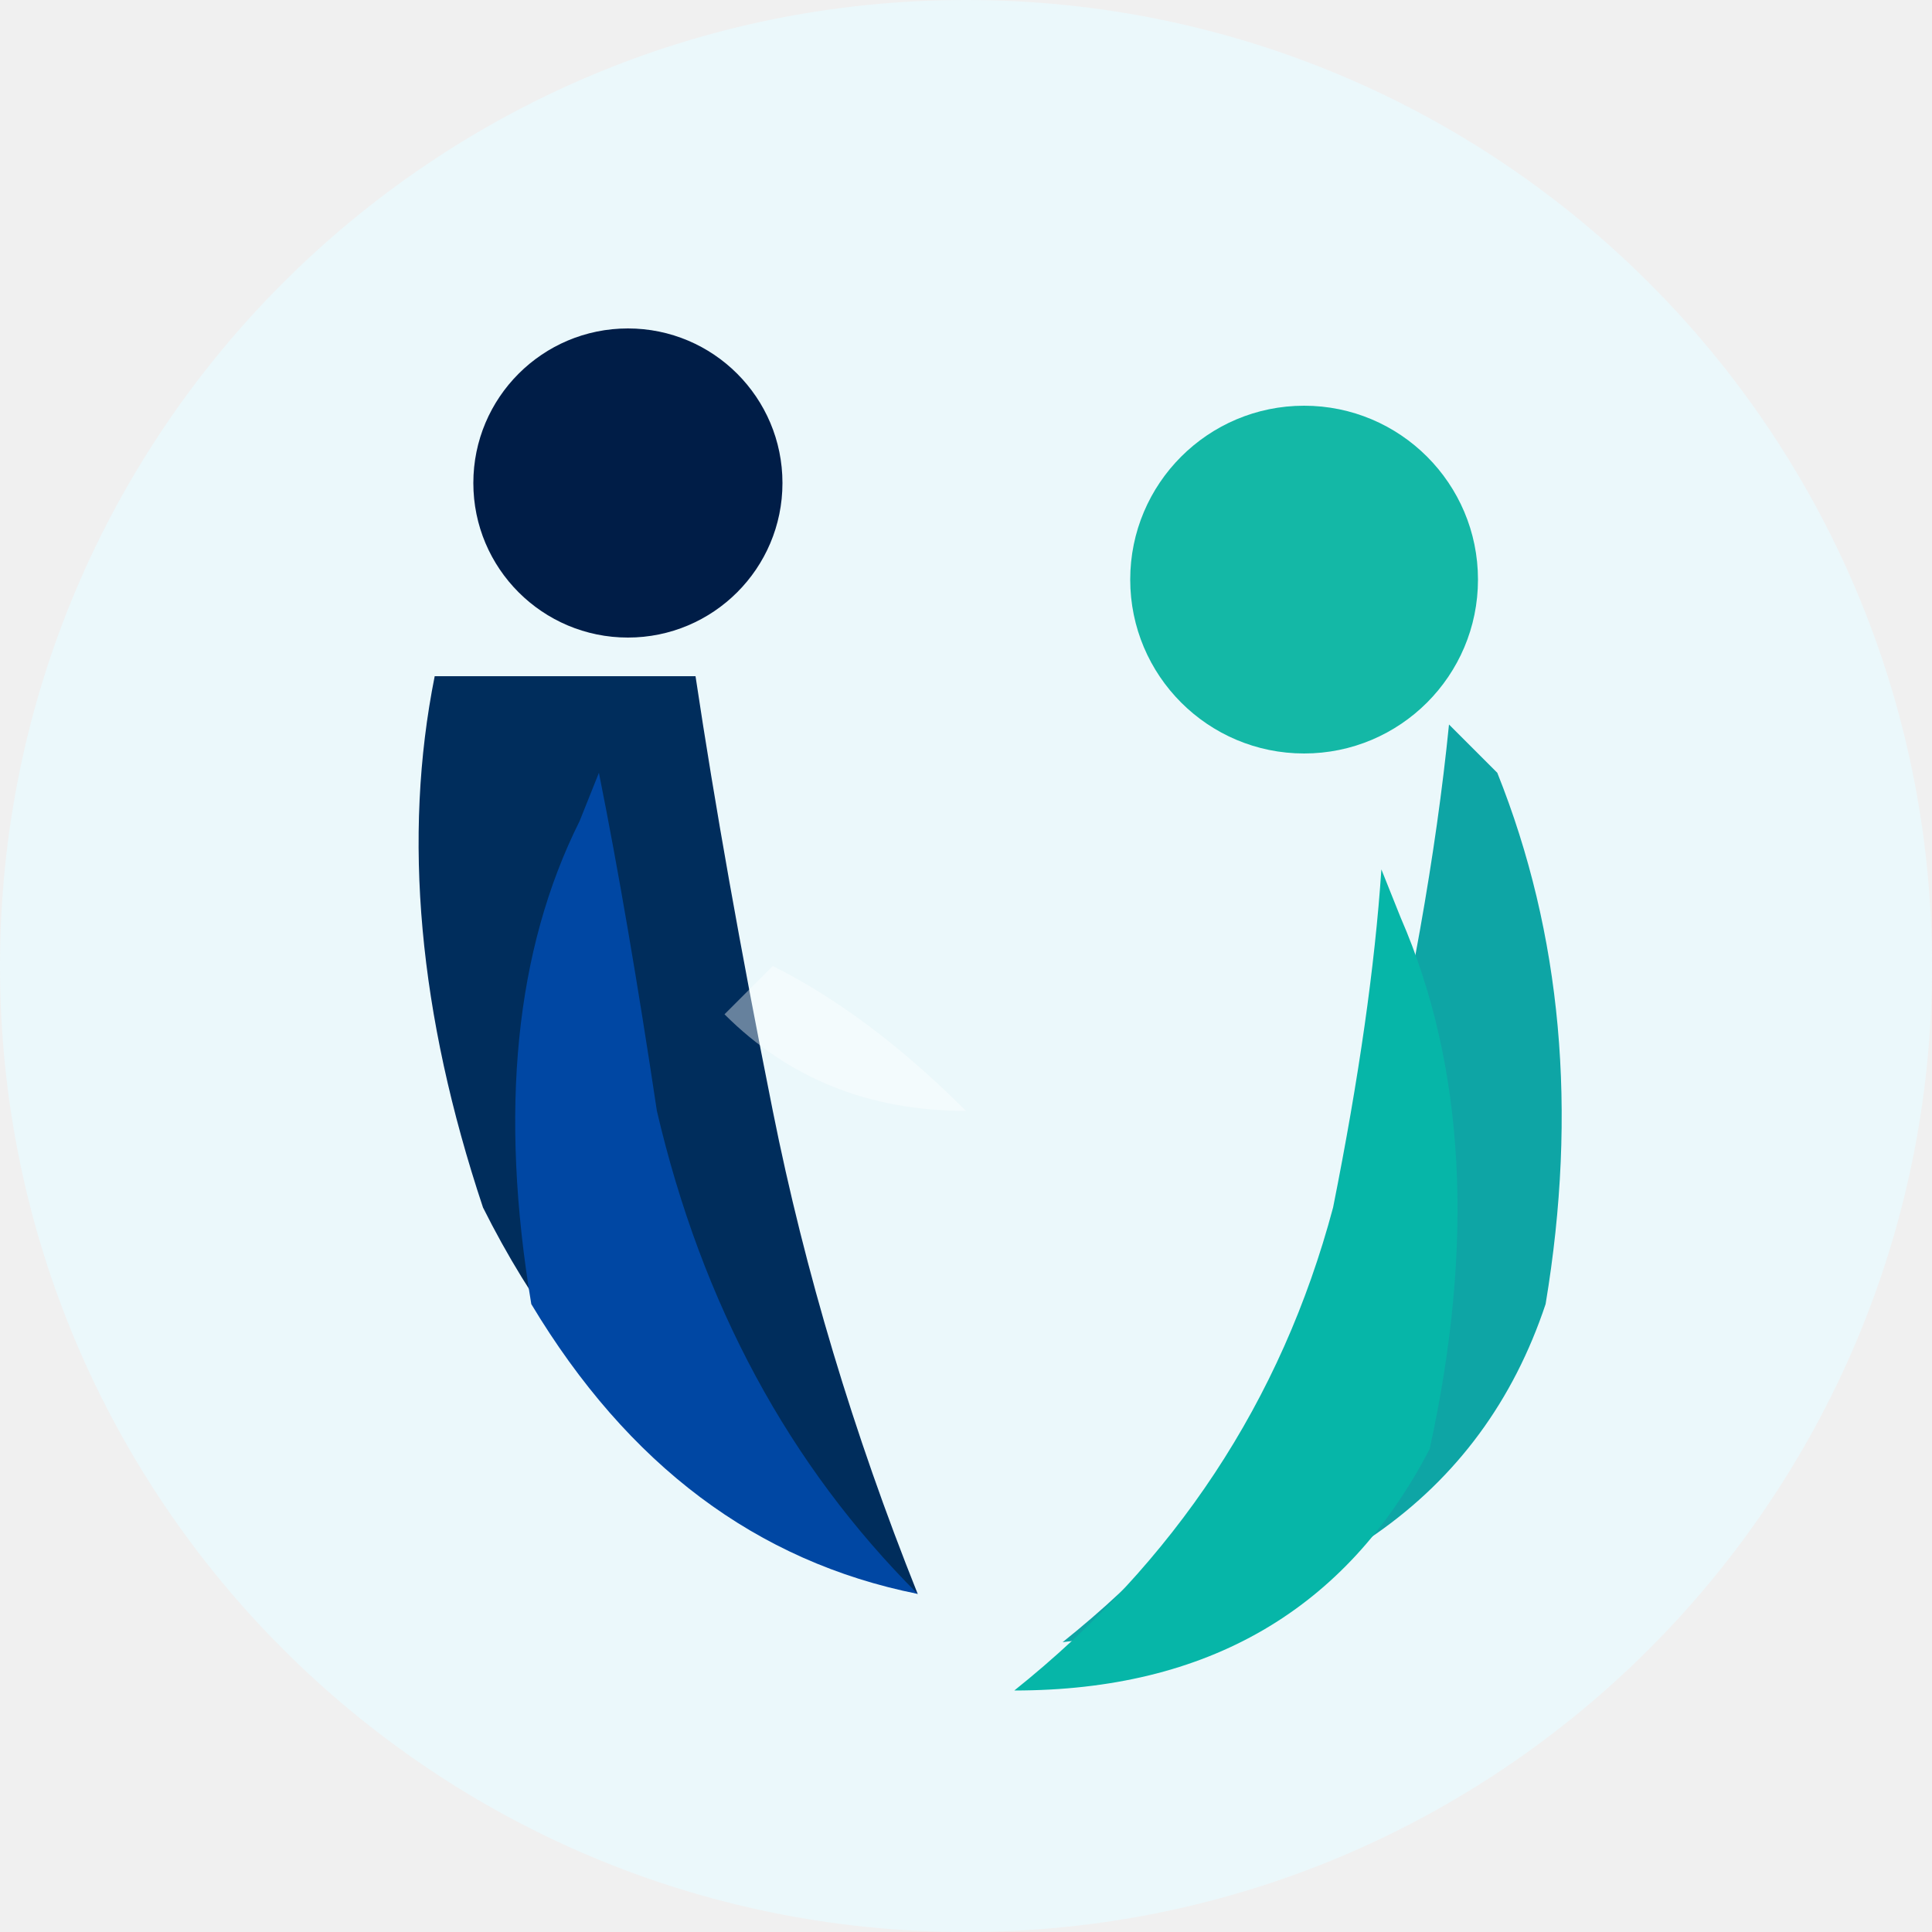
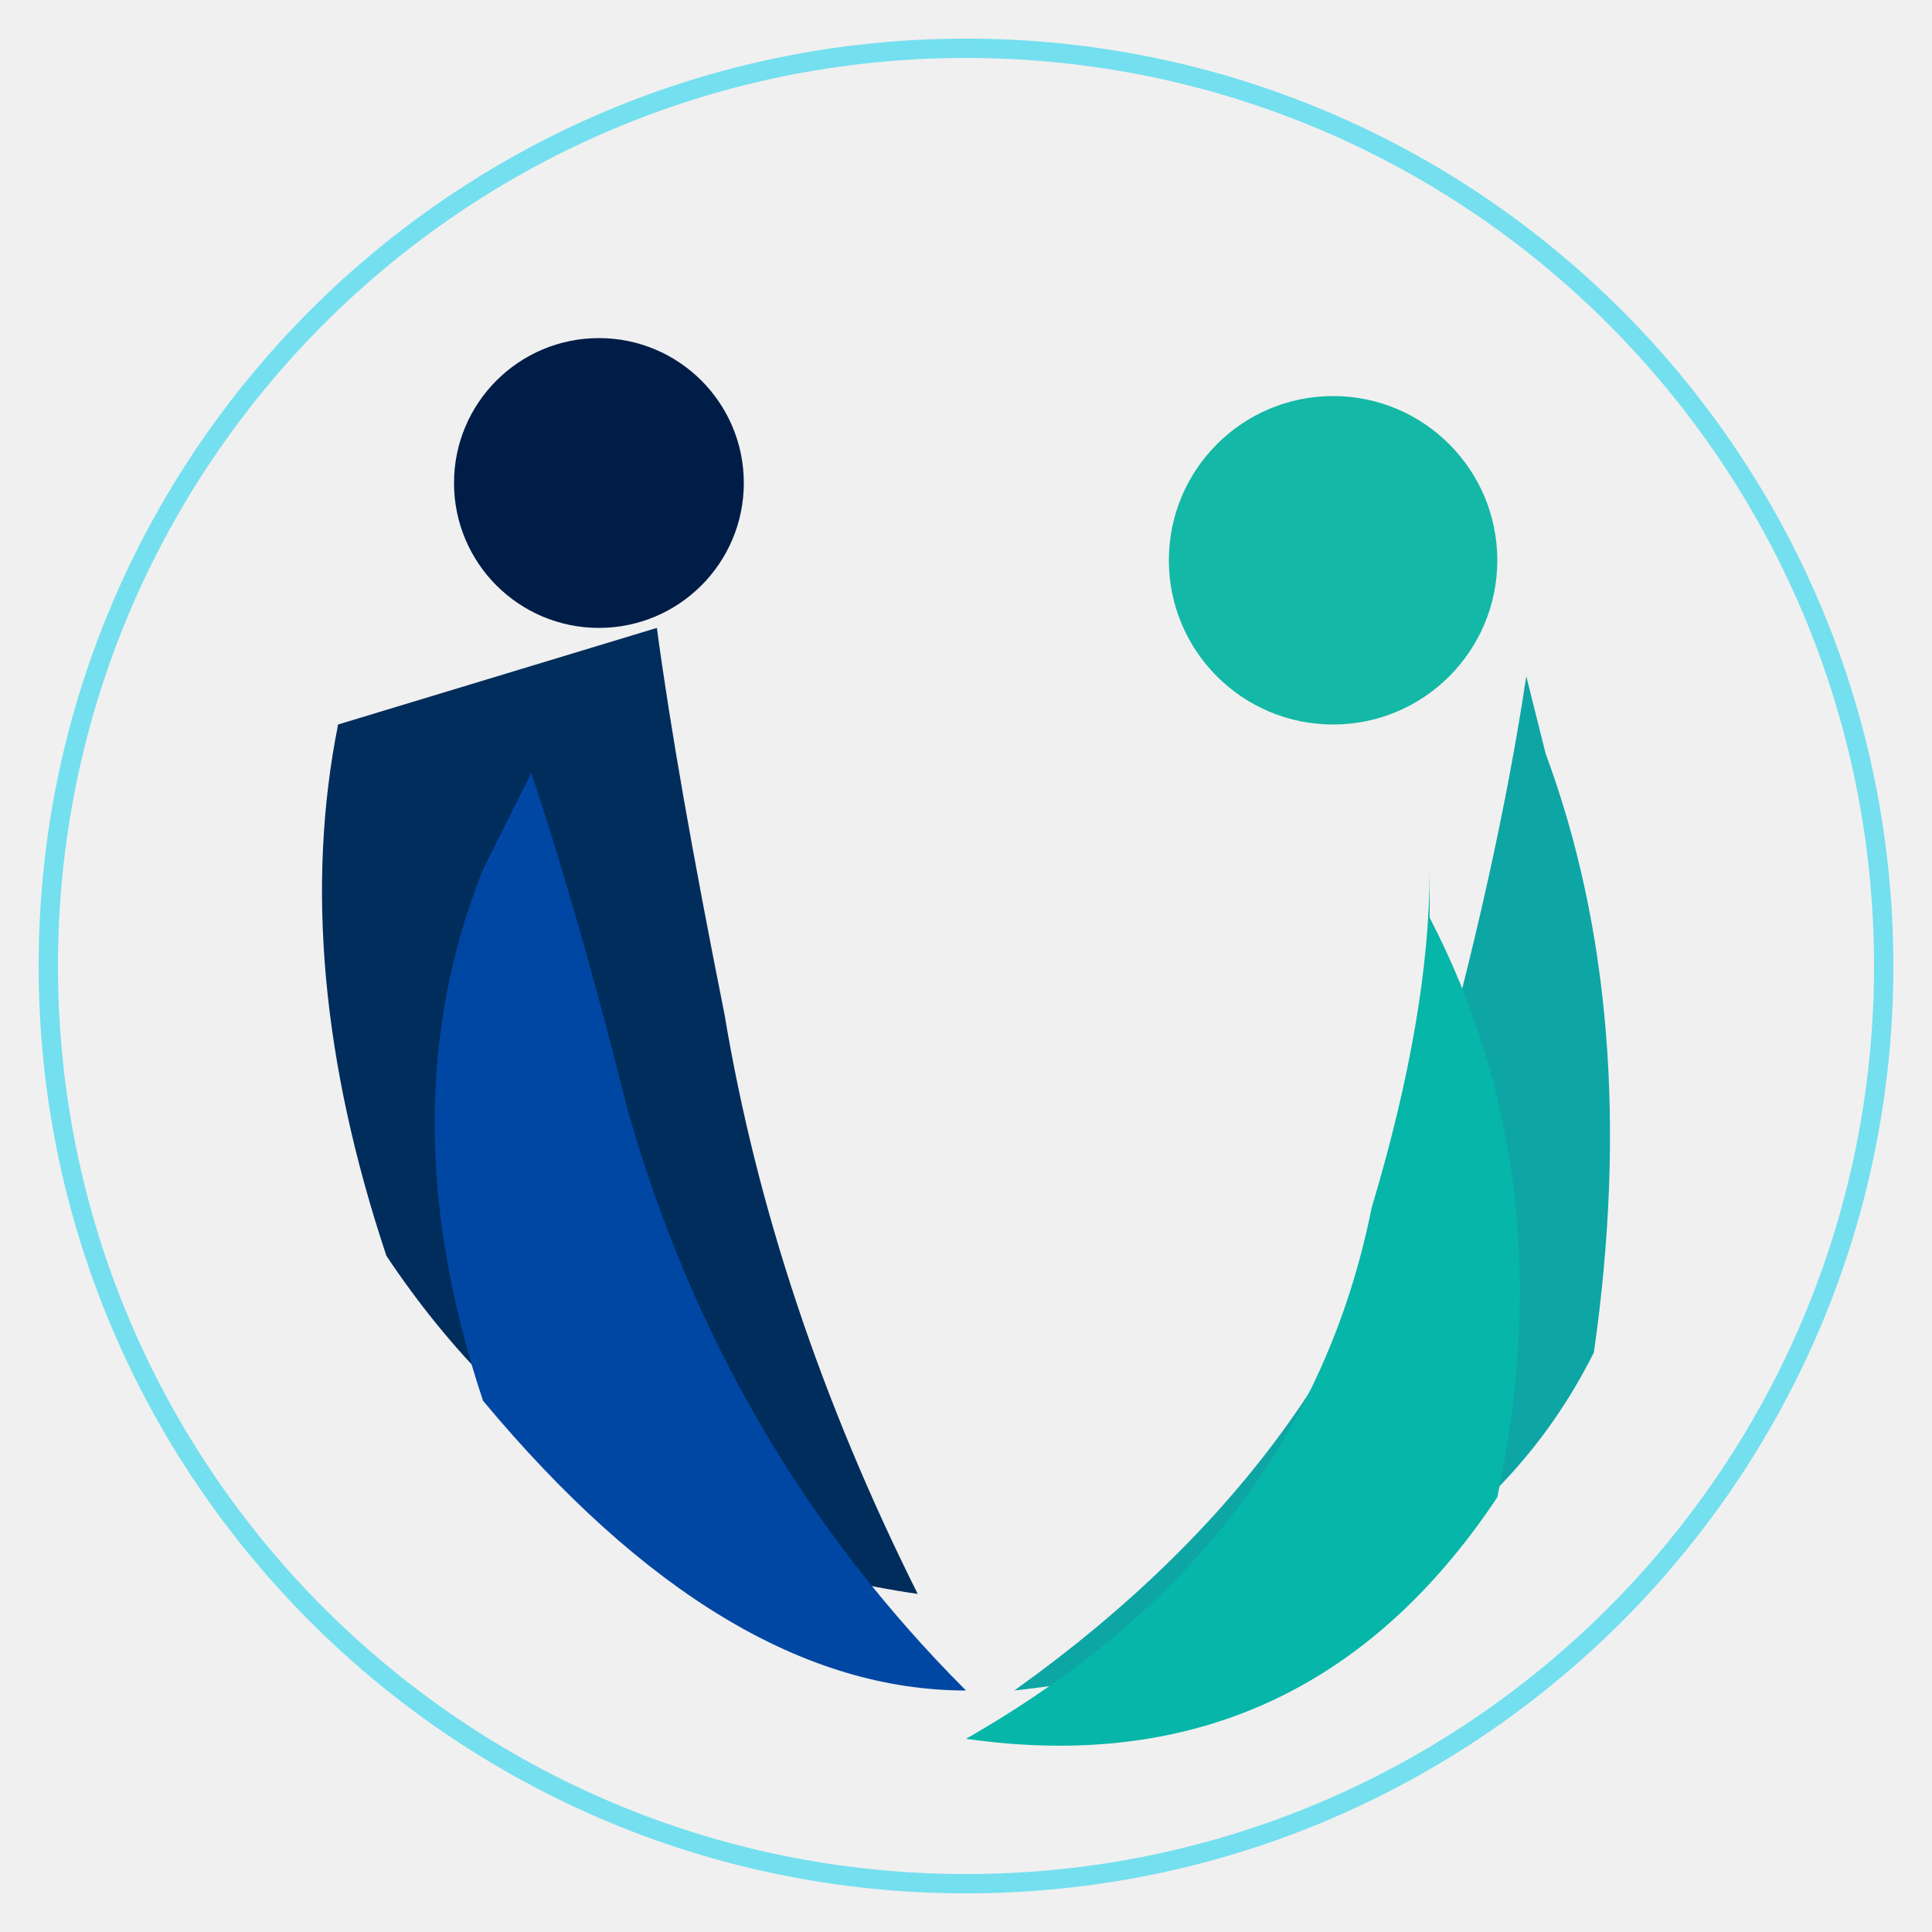
<svg xmlns="http://www.w3.org/2000/svg" viewBox="0 0 200 200">
-   <circle cx="100" cy="100" r="100" fill="#EBF8FB" />
-   <circle cx="65" cy="50" r="16" fill="#001D47" />
-   <path d="M 45 70 Q 40 95 50 125 Q 65 155 95 165 Q 85 140 80 115 Q 75 90 72 70 Z" fill="#002D5C" />
-   <path d="M 60 85 Q 50 105 55 135 Q 70 160 95 165 Q 75 145 68 115 Q 65 95 62 80 Z" fill="#0047A3" />
-   <circle cx="135" cy="60" r="18" fill="#14B8A6" />
-   <path d="M 155 80 Q 165 105 160 135 Q 150 165 110 170 Q 135 150 142 120 Q 148 95 150 75 Z" fill="#0EA5A5" />
-   <path d="M 145 95 Q 155 118 148 150 Q 135 175 105 175 Q 130 155 138 125 Q 142 105 143 90 Z" fill="#06B6A8" />
-   <path d="M 75 105 Q 85 115 100 115 Q 90 105 80 100 Z" fill="white" opacity="0.4" />
+   <circle cx="62" cy="50" r="15" fill="#001D47" />
+   <path d="M 35 75 Q 30 100 40 130 Q 60 160 95 165 Q 80 135 75 105 Q 70 80 68 65 Z" fill="#002D5C" />
+   <path d="M 50 90 Q 40 115 50 145 Q 75 175 100 175 Q 75 150 65 115 Q 60 95 55 80 Z" fill="#0047A3" />
+   <circle cx="138" cy="58" r="17" fill="#14B8A6" />
+   <path d="M 160 78 Q 170 105 165 140 Q 150 170 105 175 Q 140 150 148 115 Q 155 90 158 70 Z" fill="#0EA5A5" />
+   <path d="M 148 95 Q 162 122 155 155 Q 135 185 100 180 Q 135 160 142 125 Q 148 105 148 90 Z" fill="#06B6A8" />
+   <circle cx="100" cy="100" r="95" fill="none" stroke="#22D3EE" stroke-width="2" opacity="0.6" />
</svg>
